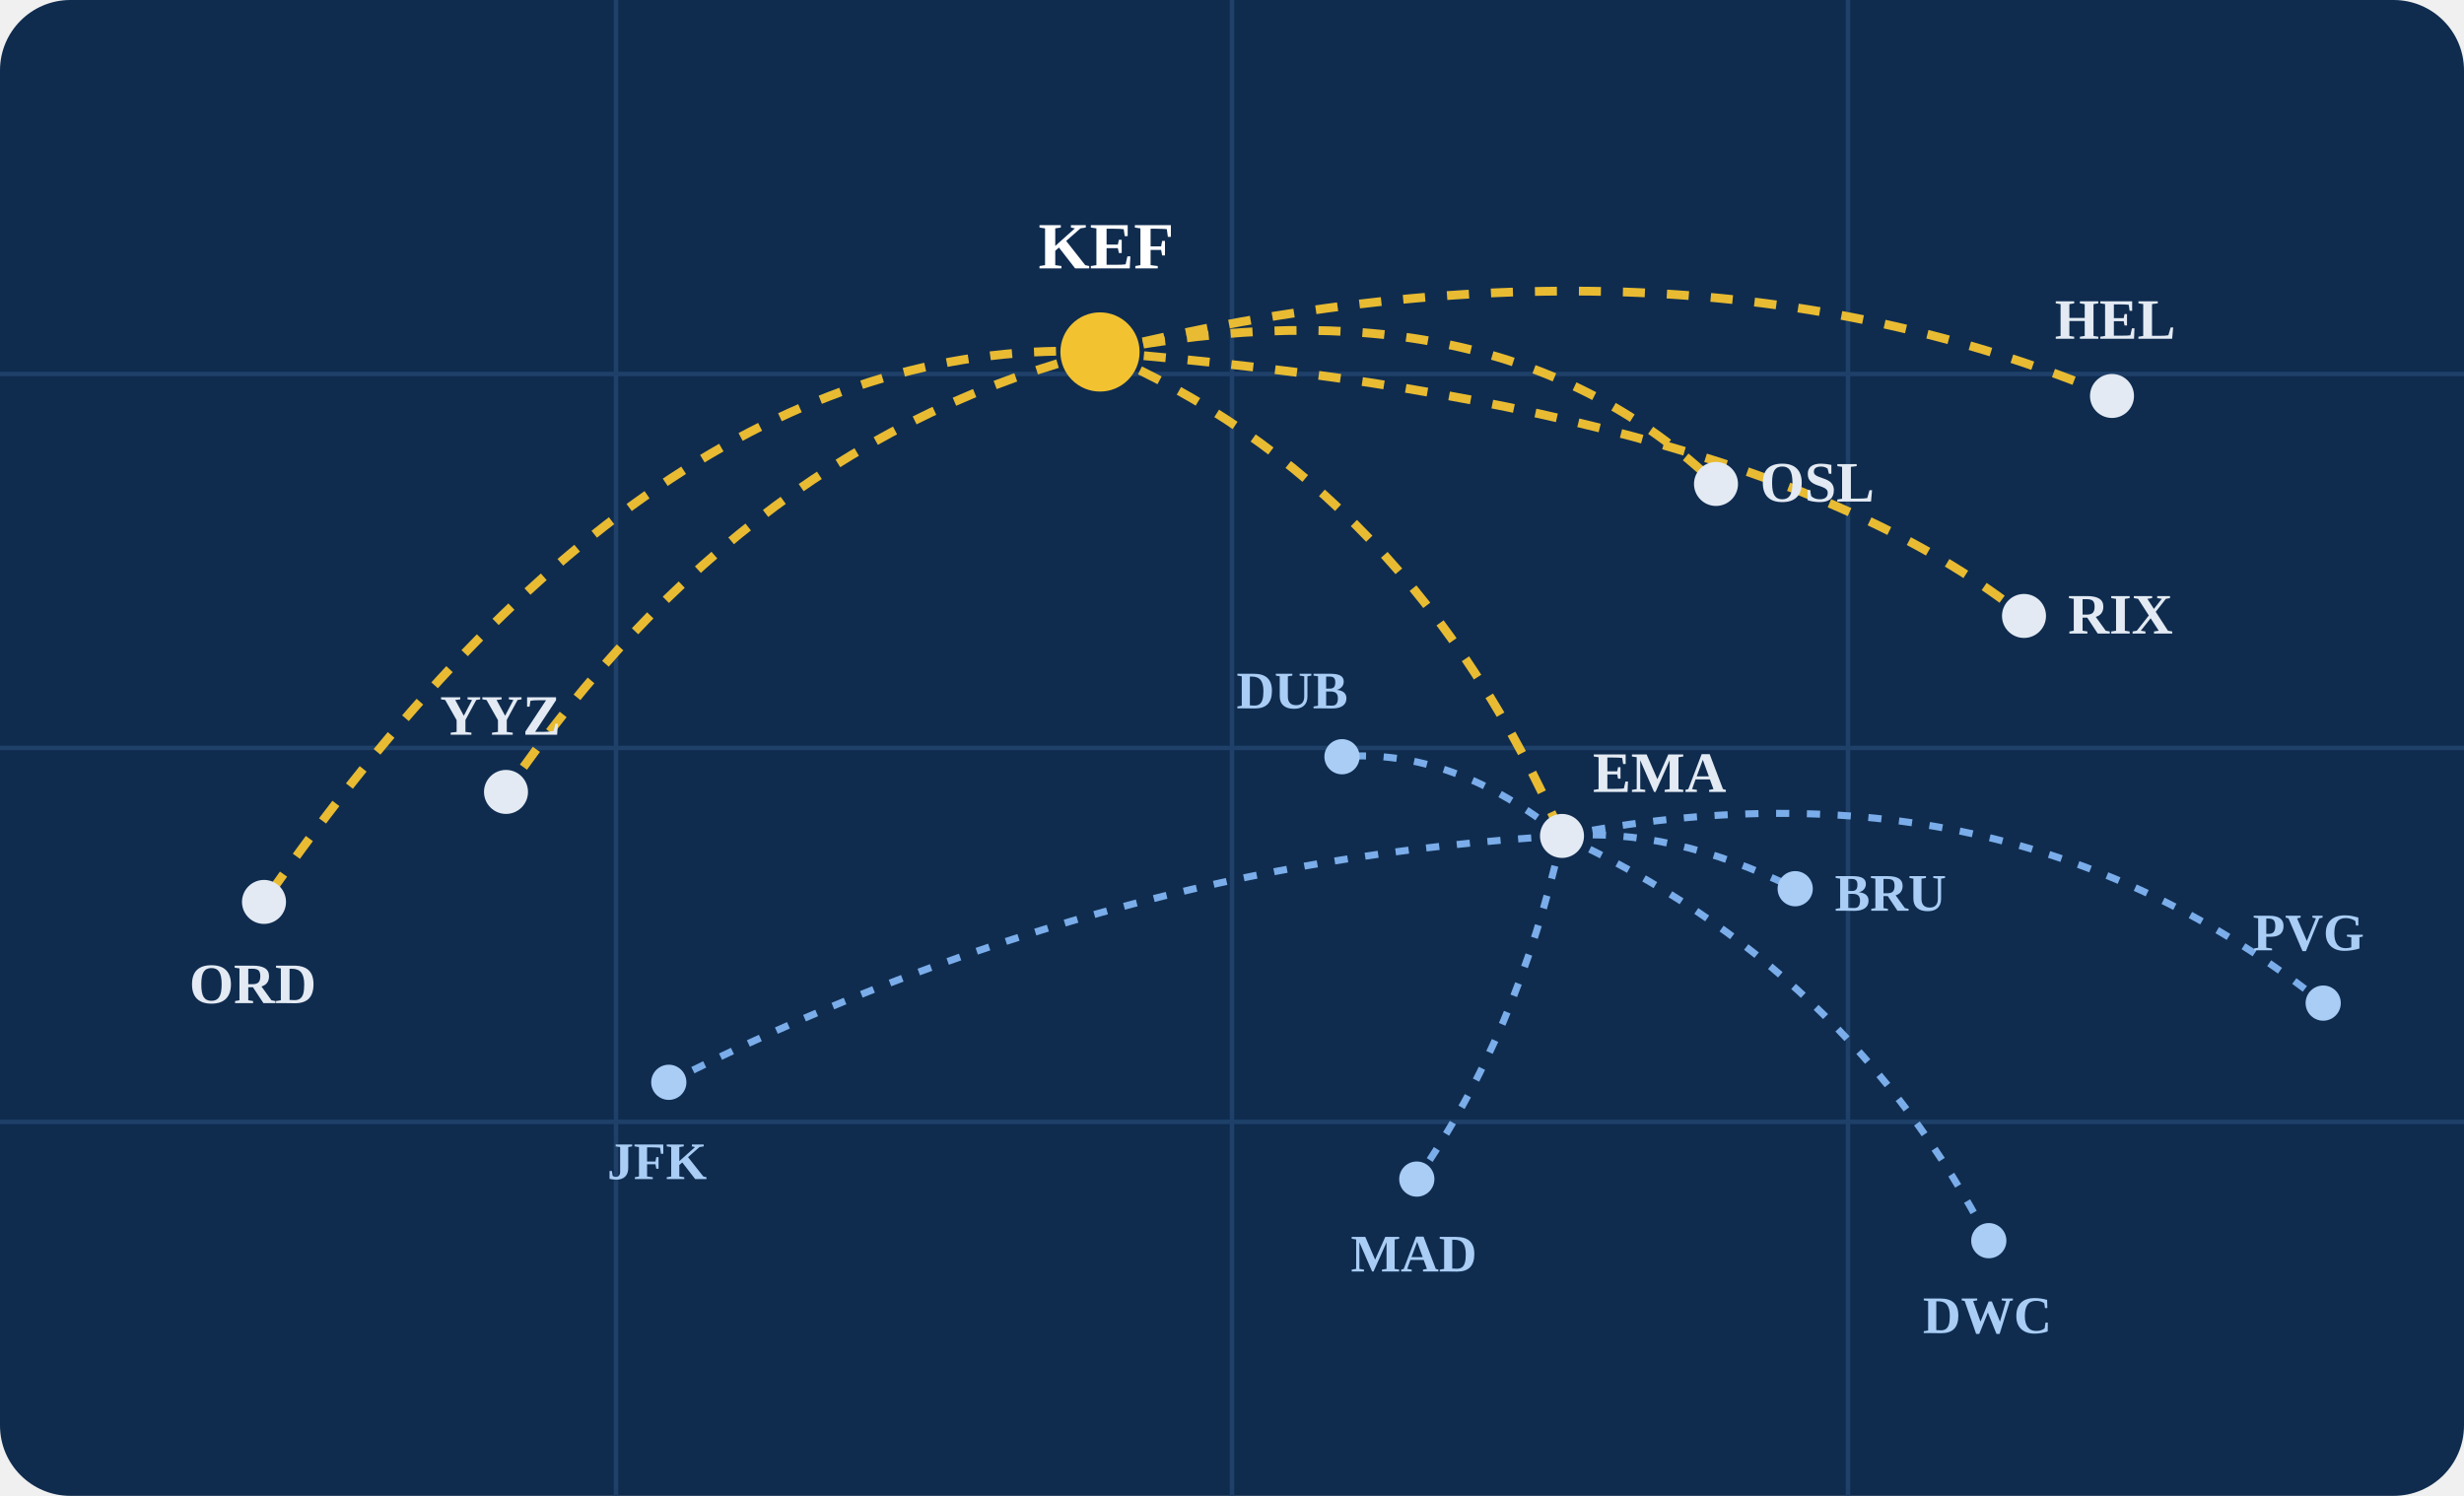
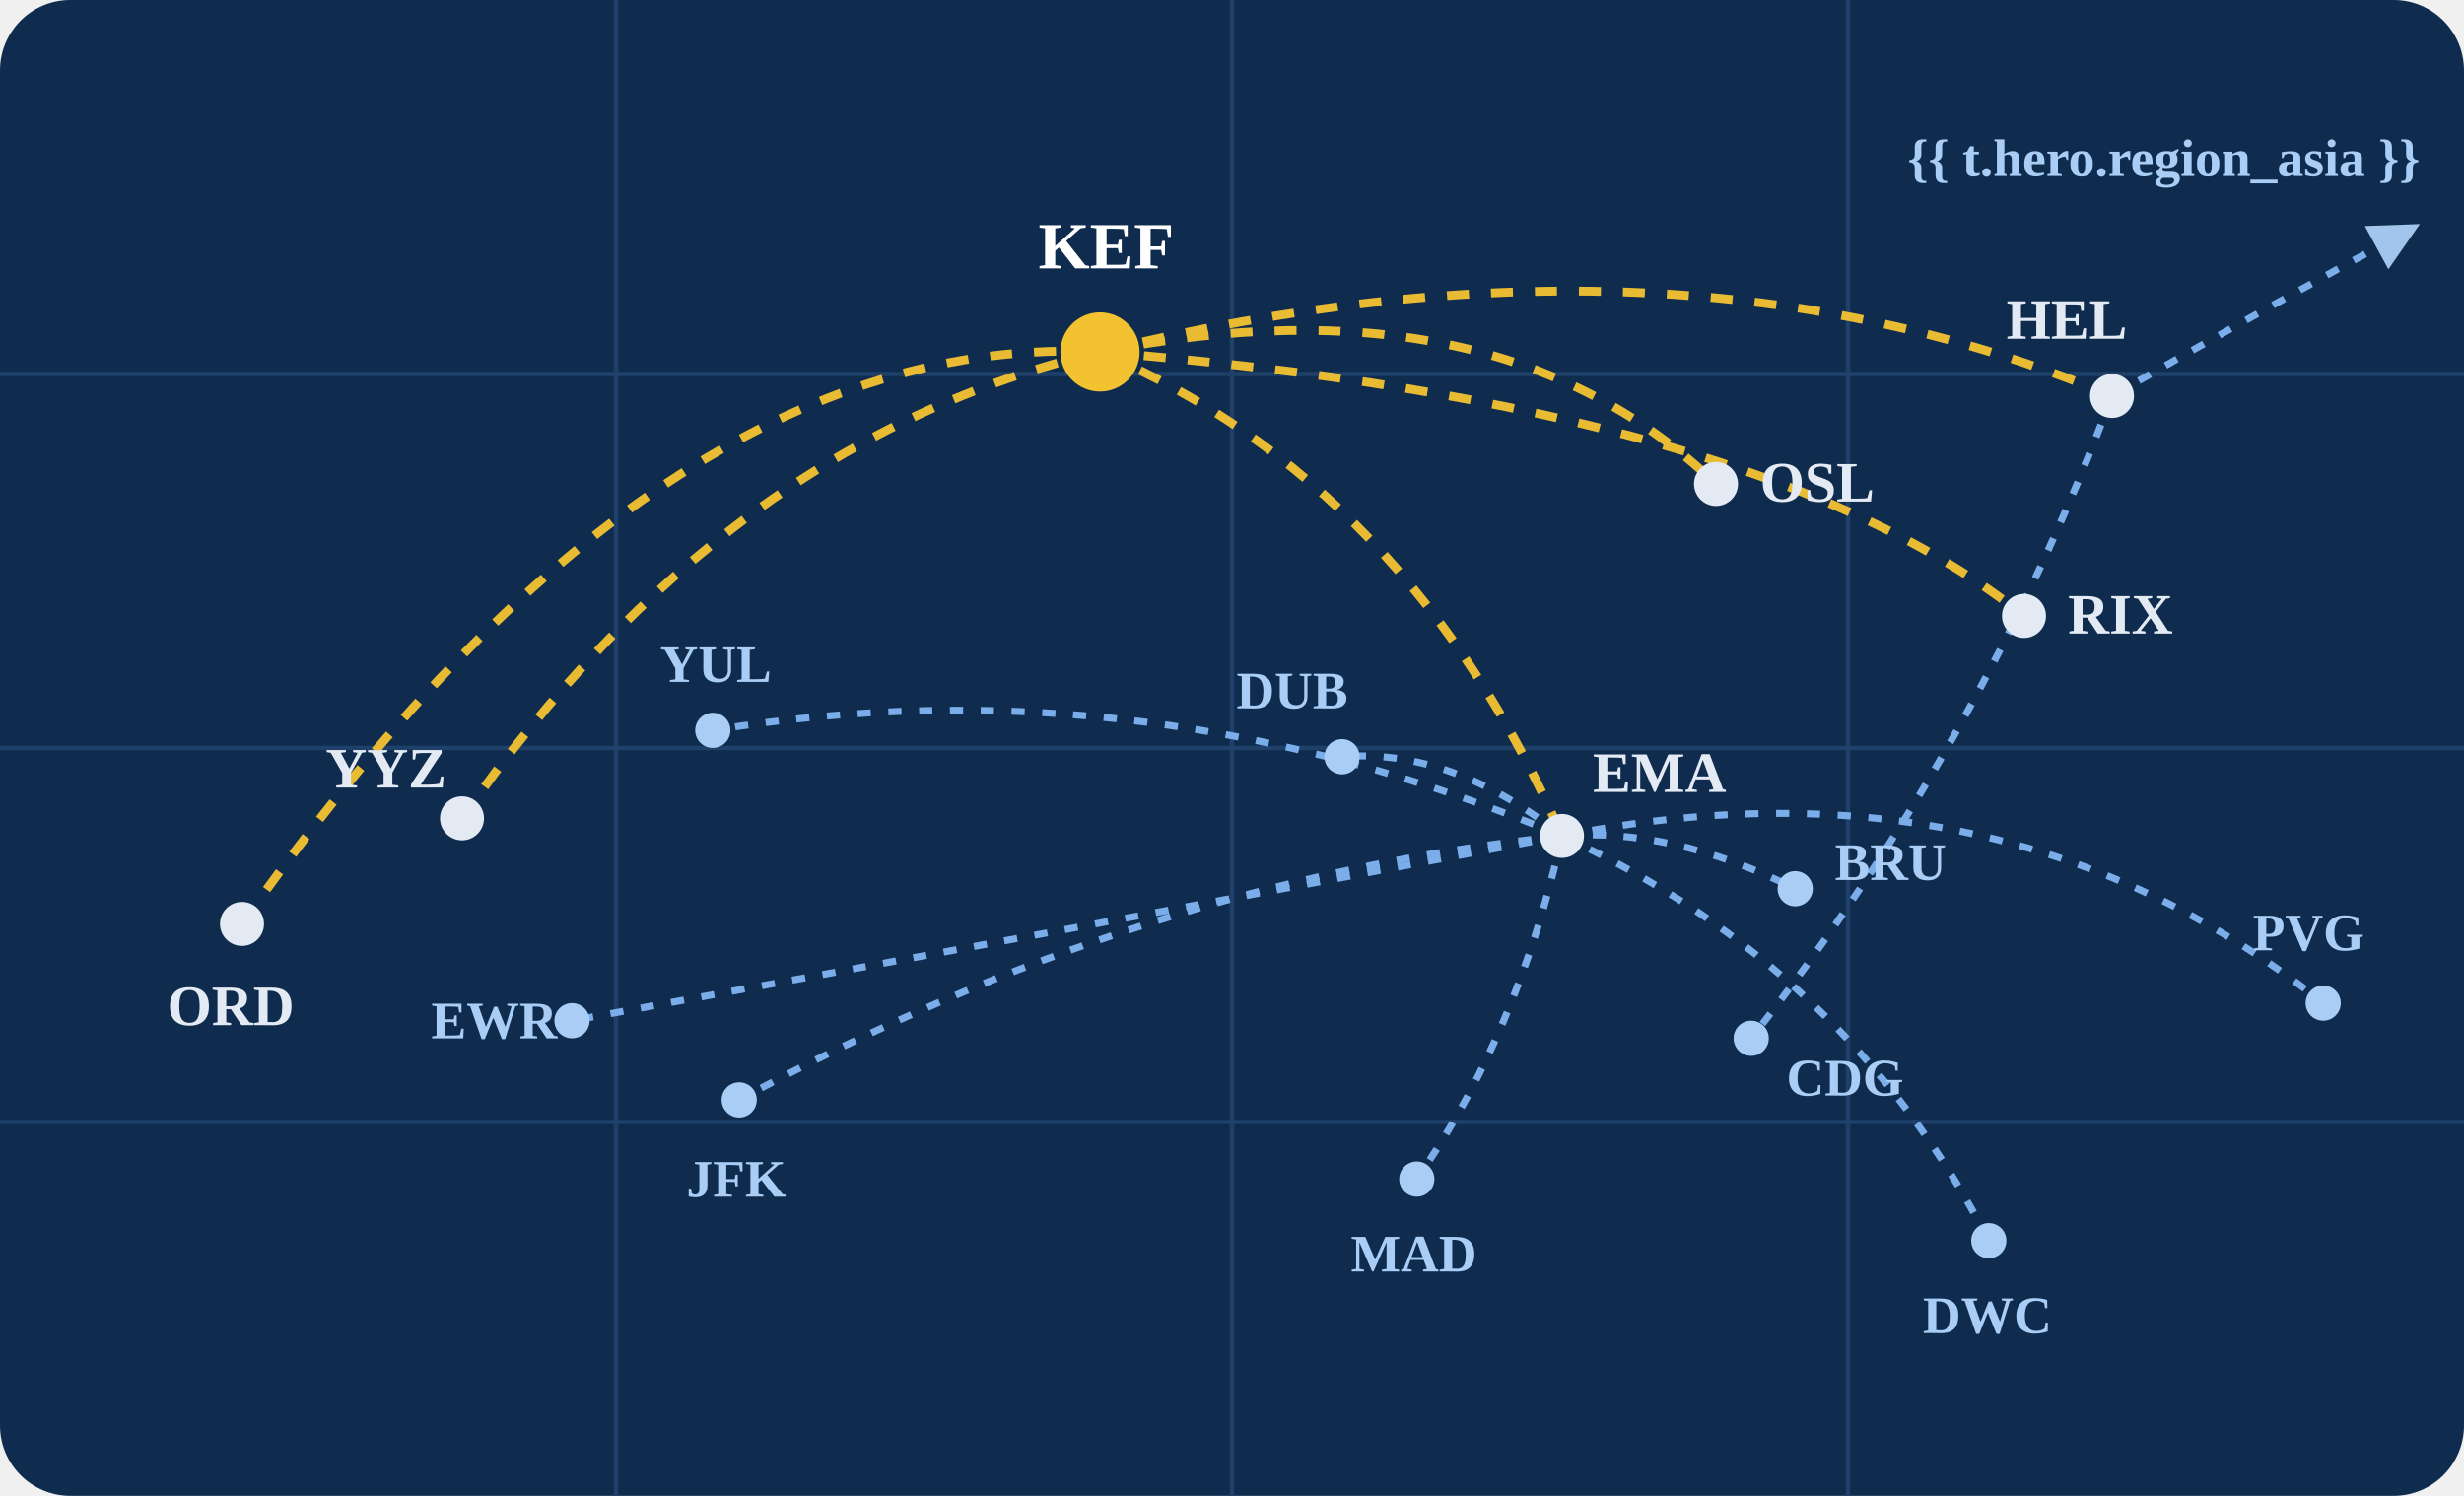
<svg class="map" viewBox="0 0 560 340" role="img" aria-label="{{ t.hero.map_caption }}">
+   <defs>
+     <marker id="map-arrow" viewBox="0 0 10 10" refX="8" refY="5" markerWidth="7" markerHeight="7" orient="auto-start-reverse">
+       <path d="M0 0 L10 5 L0 10 z" fill="#A9CDF5" />
+     </marker>
+   </defs>
  <rect x="0" y="0" width="560" height="340" rx="16" fill="#0F2C4F" />
  <g stroke="#1E4069" stroke-width="1">
    <line x1="0" y1="85" x2="560" y2="85" />
    <line x1="0" y1="170" x2="560" y2="170" />
    <line x1="0" y1="255" x2="560" y2="255" />
    <line x1="140" y1="0" x2="140" y2="340" />
    <line x1="280" y1="0" x2="280" y2="340" />
    <line x1="420" y1="0" x2="420" y2="340" />
  </g>
  <g fill="none" stroke="#7FB3F0" stroke-width="1.6" stroke-dasharray="3 4" opacity="0.95">
    <path d="M355 190 Q 330 170 305 172" />
    <path d="M355 190 Q 380 188 408 202" />
    <path d="M355 190 Q 345 235 322 268" />
    <path d="M355 190 Q 420 220 452 282" />
    <path d="M355 190 Q 455 170 528 228" />
-     <path d="M355 190 Q 250 196 152 246" />
+     <path d="M355 190 Q 260 200 168 250" />
+     <path d="M355 190 Q 250 210 130 232" />
+     <path d="M355 190 Q 260 150 162 166" />
+     <path d="M480 90 Q 450 170 398 236" />
+     <path d="M480 90 Q 515 70 548 52" marker-end="url(#map-arrow)" />
  </g>
  <g fill="none" stroke="#F2C230" stroke-width="2" stroke-dasharray="5 5" opacity="0.95">
-     <path d="M250 80 Q 150 75 60 205" />
-     <path d="M250 80 Q 170 100 115 180" />
+     <path d="M250 80 Q 150 75 55 210" />
+     <path d="M250 80 Q 165 100 105 186" />
    <path d="M250 80 Q 320 110 355 190" />
    <path d="M250 80 Q 340 62 390 110" />
    <path d="M250 80 Q 380 48 480 90" />
    <path d="M250 80 Q 400 92 460 140" />
  </g>
  <g font-size="13" font-weight="600" aria-hidden="true">
    <circle cx="250" cy="80" r="9" fill="#F2C230" />
    <text x="236" y="61" fill="#FFFFFF" font-size="15">KEF</text>
    <g fill="#E3EAF3">
-       <circle cx="60" cy="205" r="5" />
-       <text x="43" y="228">ORD</text>
-       <circle cx="115" cy="180" r="5" />
-       <text x="100" y="167">YYZ</text>
+       <circle cx="55" cy="210" r="5" />
+       <text x="38" y="233">ORD</text>
+       <circle cx="105" cy="186" r="5" />
+       <text x="74" y="179">YYZ</text>
      <circle cx="355" cy="190" r="5" />
      <text x="362" y="180">EMA</text>
      <circle cx="390" cy="110" r="5" />
      <text x="400" y="114">OSL</text>
      <circle cx="480" cy="90" r="5" />
-       <text x="467" y="77">HEL</text>
+       <text x="456" y="77">HEL</text>
      <circle cx="460" cy="140" r="5" />
      <text x="470" y="144">RIX</text>
    </g>
    <g fill="#A9CDF5" font-size="12">
      <circle cx="305" cy="172" r="4" />
      <text x="281" y="161">DUB</text>
      <circle cx="408" cy="202" r="4" />
-       <text x="417" y="207">BRU</text>
+       <text x="417" y="200">BRU</text>
+       <circle cx="398" cy="236" r="4" />
+       <text x="406" y="249">CDG</text>
      <circle cx="322" cy="268" r="4" />
      <text x="307" y="289">MAD</text>
      <circle cx="452" cy="282" r="4" />
      <text x="437" y="303">DWC</text>
      <circle cx="528" cy="228" r="4" />
      <text x="512" y="216">PVG</text>
-       <circle cx="152" cy="246" r="4" />
-       <text x="138" y="268">JFK</text>
+       <circle cx="162" cy="166" r="4" />
+       <text x="150" y="155">YUL</text>
+       <circle cx="130" cy="232" r="4" />
+       <text x="98" y="236">EWR</text>
+       <circle cx="168" cy="250" r="4" />
+       <text x="156" y="272">JFK</text>
+       <text x="550" y="40" text-anchor="end">{{ t.hero.region_asia }}</text>
    </g>
  </g>
</svg>
